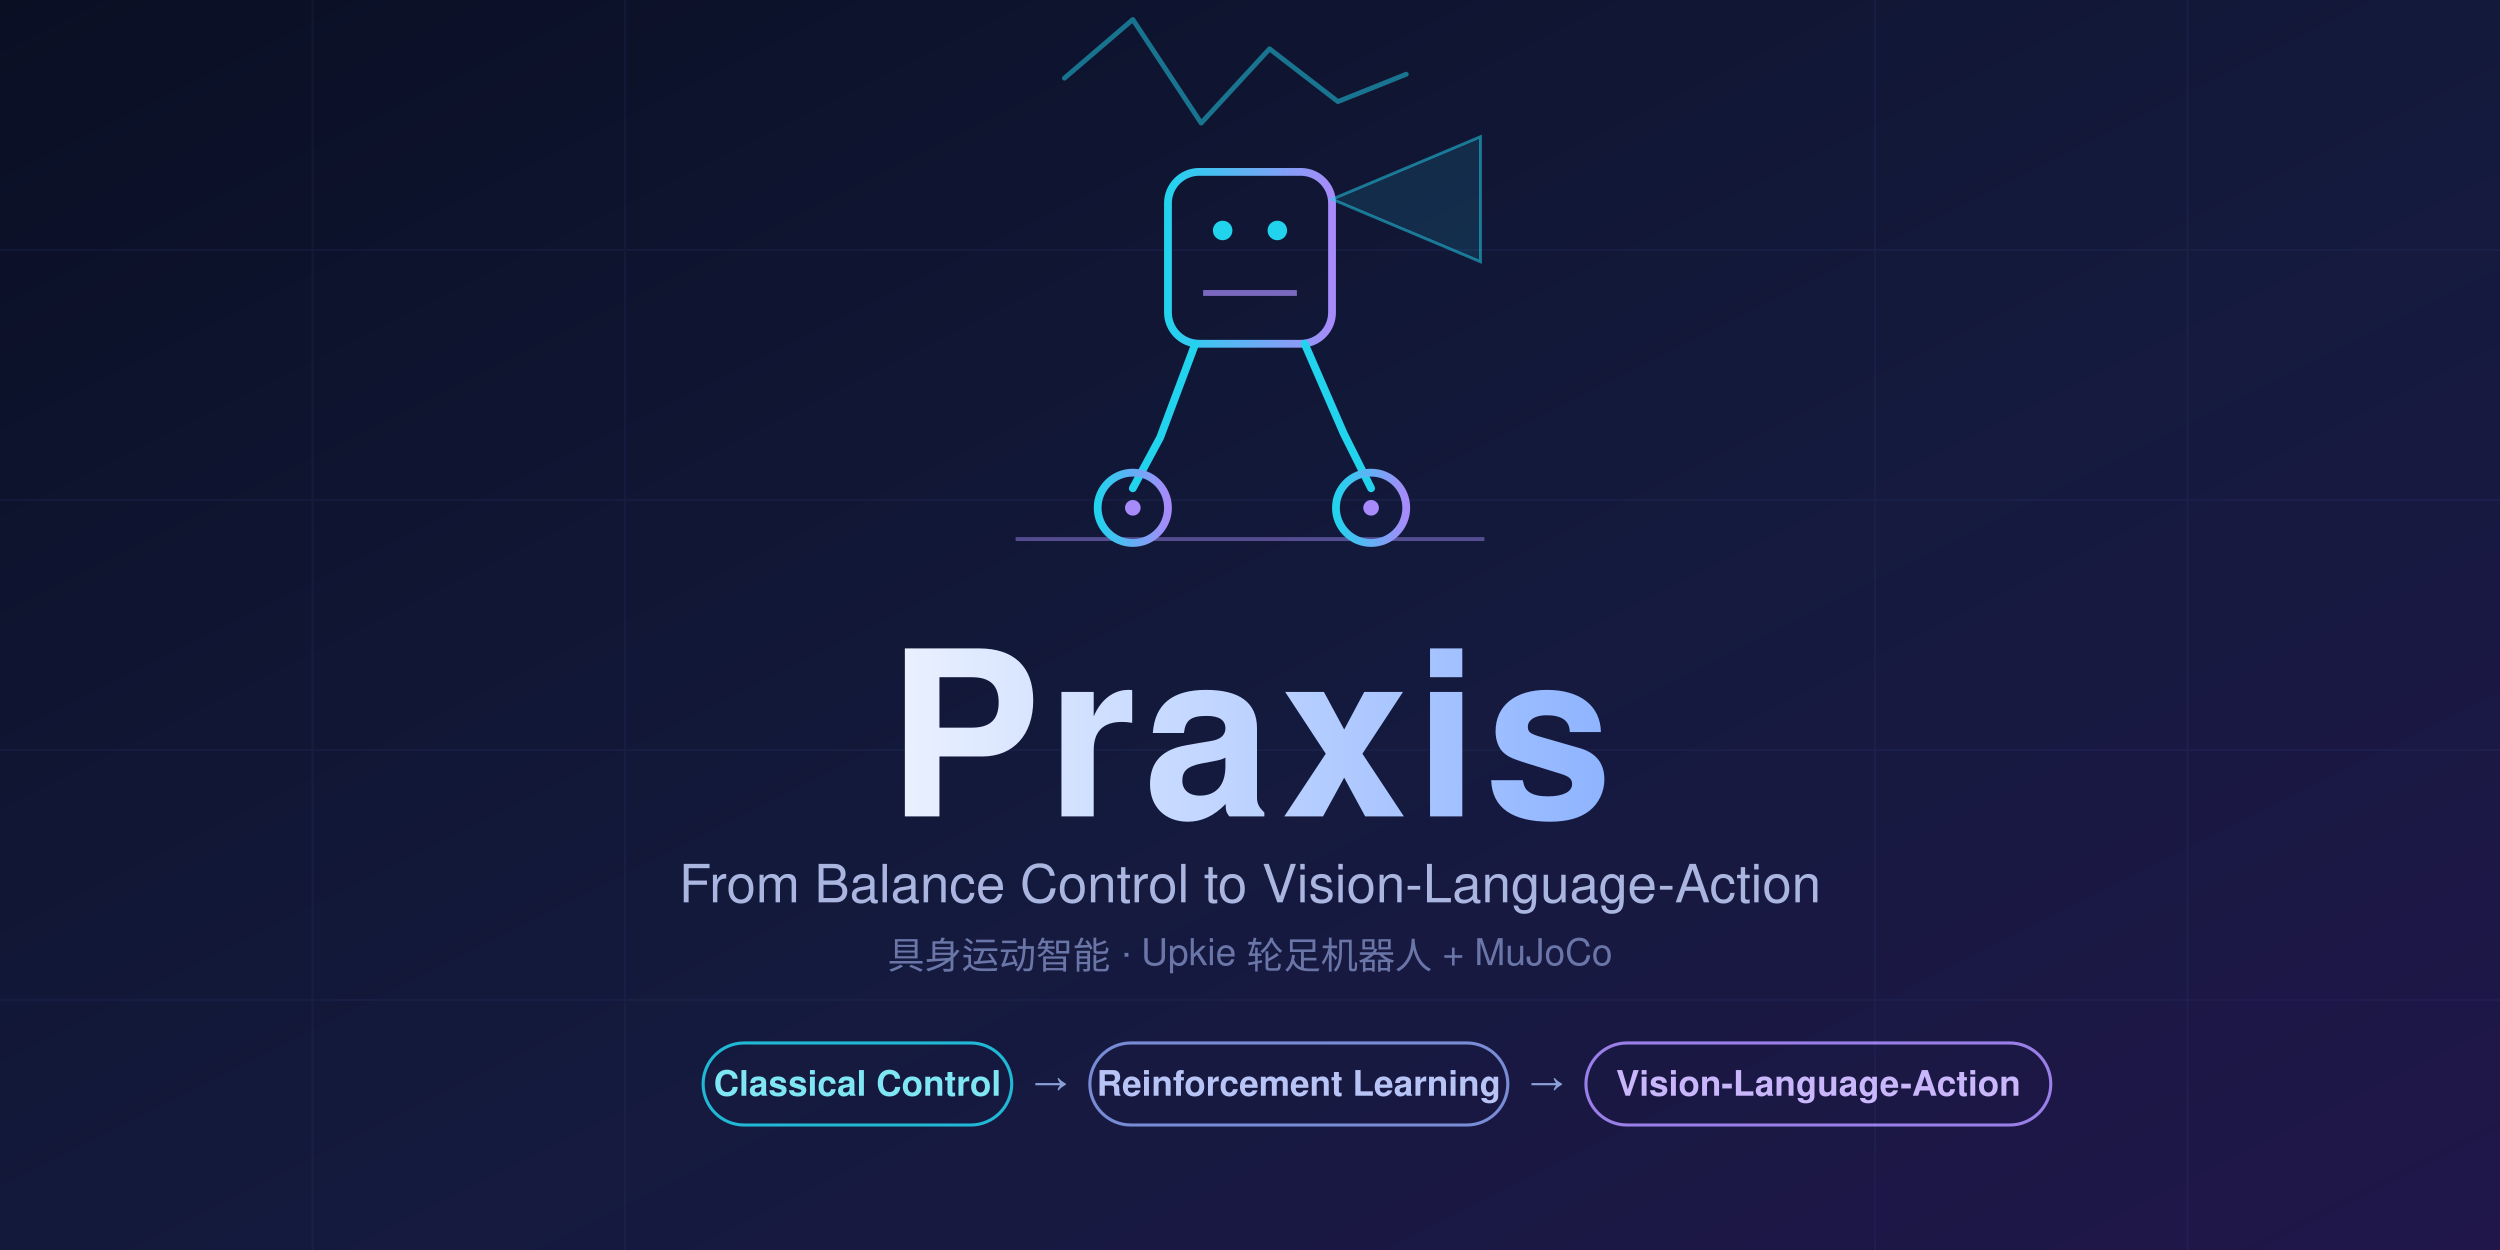
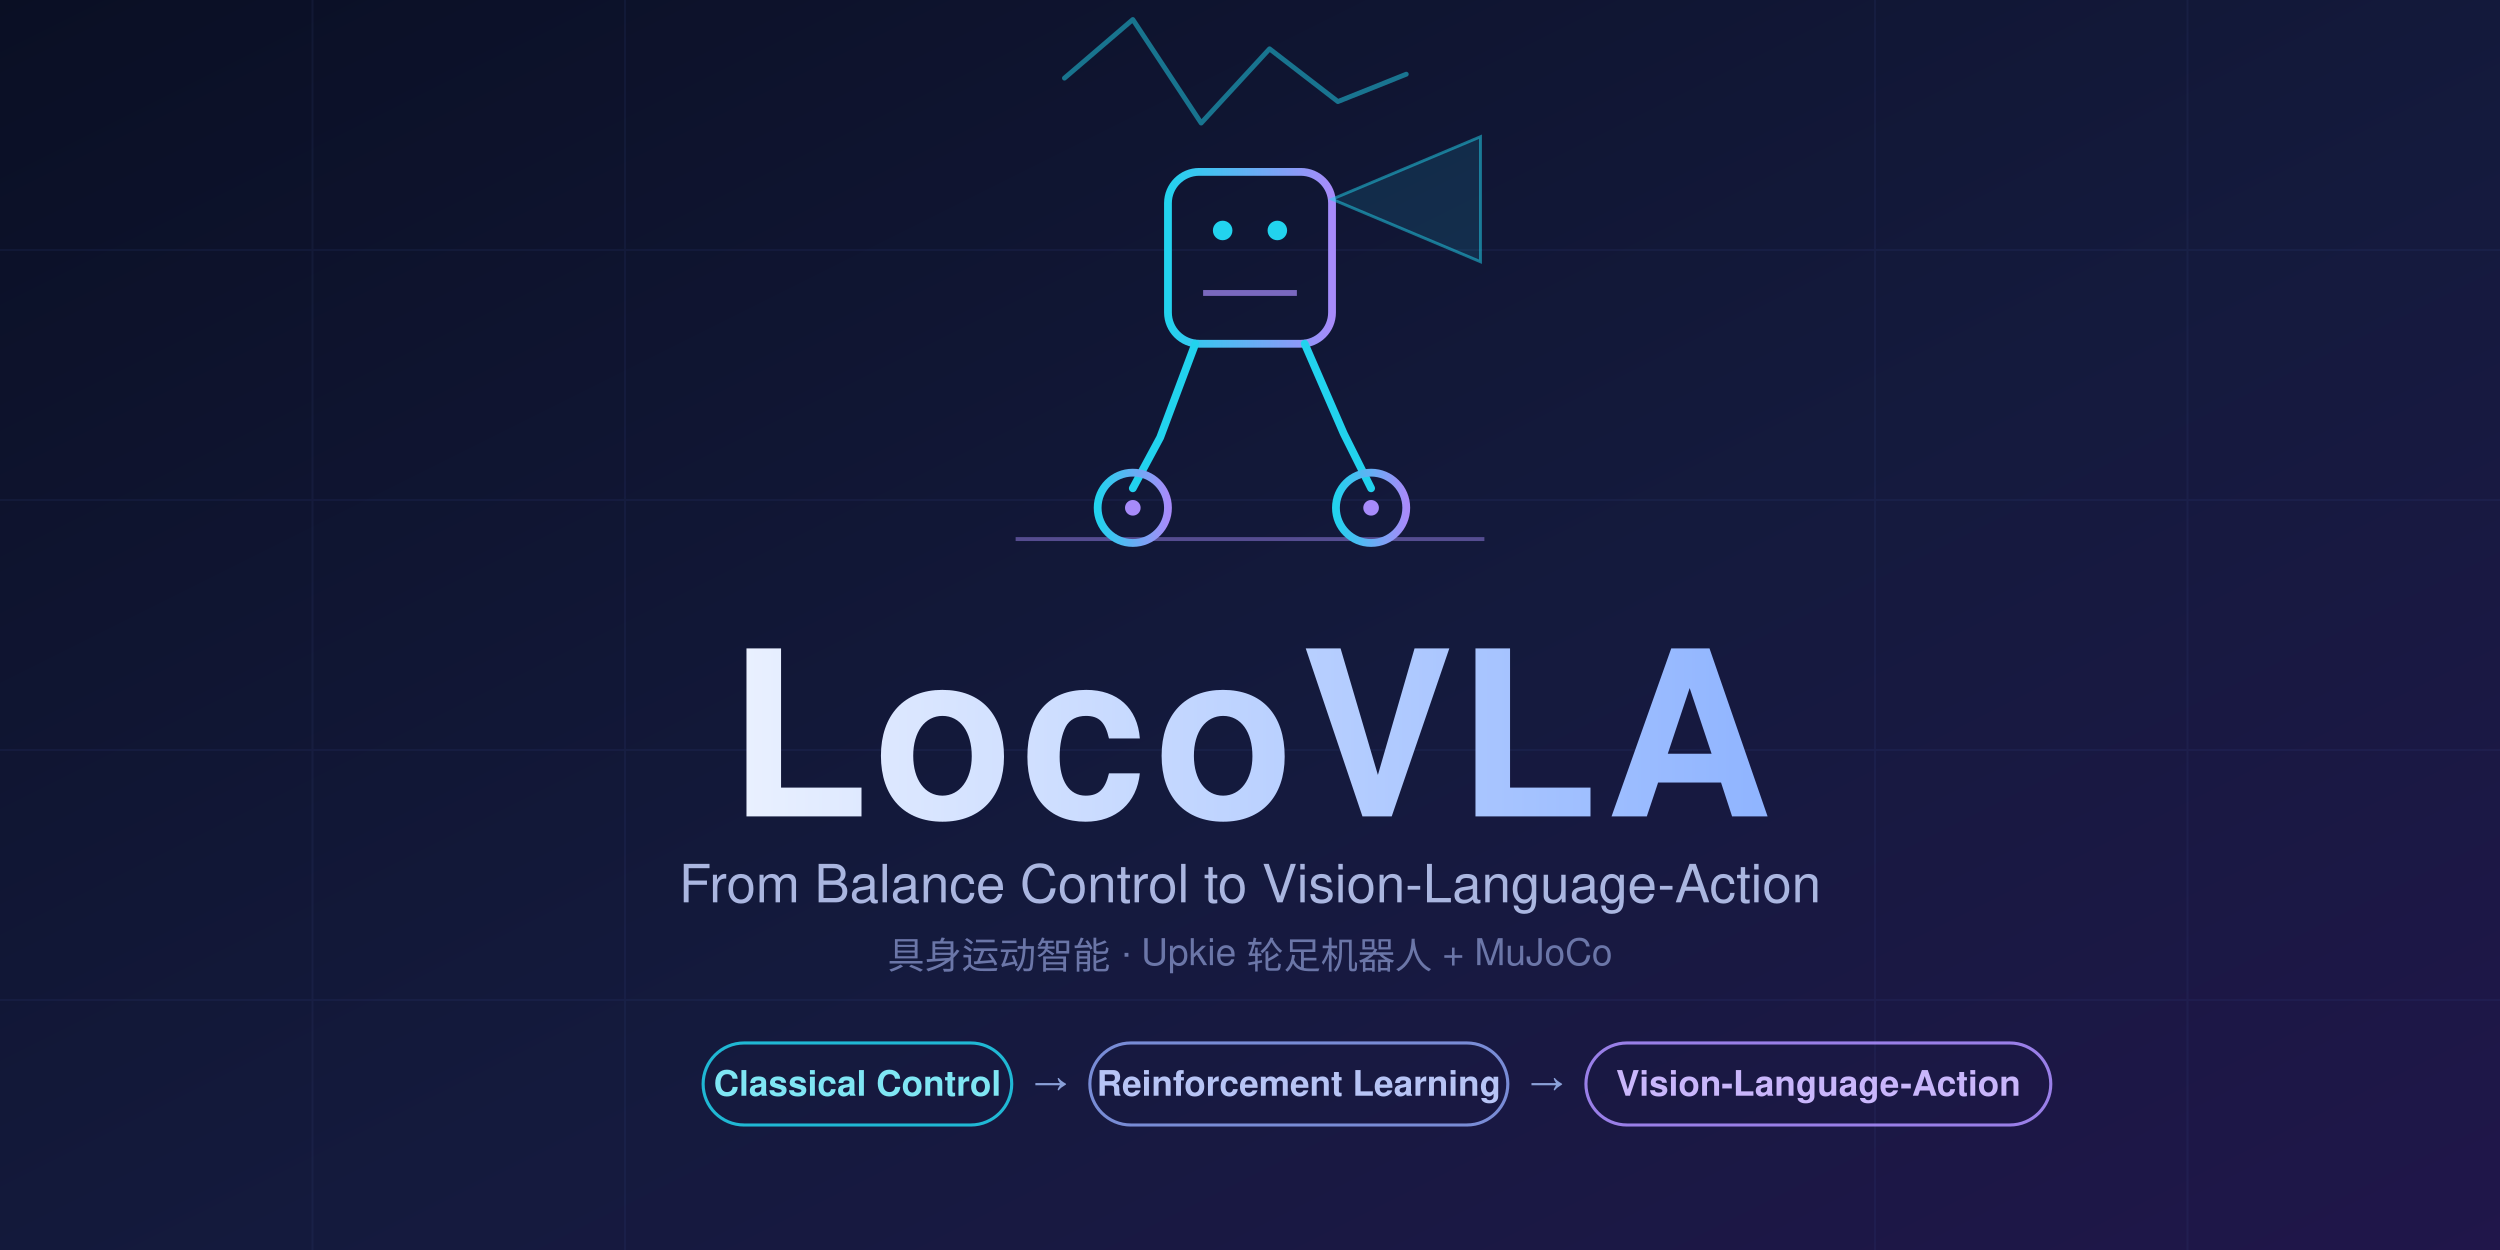
<svg xmlns="http://www.w3.org/2000/svg" viewBox="0 0 1280 640" width="1280" height="640" font-family="'Segoe UI', 'Helvetica Neue', Helvetica, Arial, sans-serif">
  <defs>
    <linearGradient id="bg" x1="0" y1="0" x2="1" y2="1">
      <stop offset="0" stop-color="#0a0f24" />
      <stop offset="0.55" stop-color="#141a3d" />
      <stop offset="1" stop-color="#20164a" />
    </linearGradient>
    <linearGradient id="title" x1="0" y1="0" x2="1" y2="0">
      <stop offset="0" stop-color="#e9f0ff" />
      <stop offset="1" stop-color="#8fb4ff" />
    </linearGradient>
    <linearGradient id="accent" x1="0" y1="0" x2="1" y2="0">
      <stop offset="0" stop-color="#22d3ee" />
      <stop offset="1" stop-color="#a78bfa" />
    </linearGradient>
  </defs>
  <rect width="1280" height="640" fill="url(#bg)" />
  <g stroke="#3a4a8c" stroke-width="1" opacity="0.13">
    <line x1="0" y1="128" x2="1280" y2="128" />
    <line x1="0" y1="256" x2="1280" y2="256" />
    <line x1="0" y1="384" x2="1280" y2="384" />
    <line x1="0" y1="512" x2="1280" y2="512" />
    <line x1="160" y1="0" x2="160" y2="640" />
    <line x1="320" y1="0" x2="320" y2="640" />
    <line x1="1120" y1="0" x2="1120" y2="640" />
    <line x1="960" y1="0" x2="960" y2="640" />
  </g>
  <g transform="translate(640 158)">
    <polyline points="-95,-118 -60,-148 -25,-95 10,-133 45,-106 80,-120" fill="none" stroke="#22d3ee" stroke-width="2.5" opacity="0.5" stroke-linecap="round" stroke-linejoin="round" />
    <line x1="-120" y1="118" x2="120" y2="118" stroke="#a78bfa" stroke-width="2" opacity="0.45" />
    <rect x="-42" y="-70" width="84" height="88" rx="16" fill="none" stroke="url(#accent)" stroke-width="4" />
    <circle cx="-14" cy="-40" r="5" fill="#22d3ee" />
    <circle cx="14" cy="-40" r="5" fill="#22d3ee" />
    <line x1="-24" y1="-8" x2="24" y2="-8" stroke="#a78bfa" stroke-width="3" opacity="0.7" />
    <polyline points="-28,18 -46,66 -60,92" fill="none" stroke="#22d3ee" stroke-width="4" stroke-linecap="round" stroke-linejoin="round" />
    <circle cx="-60" cy="102" r="18" fill="none" stroke="url(#accent)" stroke-width="4" />
    <circle cx="-60" cy="102" r="4" fill="#a78bfa" />
    <polyline points="28,18 48,64 62,92" fill="none" stroke="#22d3ee" stroke-width="4" stroke-linecap="round" stroke-linejoin="round" />
    <circle cx="62" cy="102" r="18" fill="none" stroke="url(#accent)" stroke-width="4" />
    <circle cx="62" cy="102" r="4" fill="#a78bfa" />
    <polygon points="42,-56 118,-88 118,-24" fill="#22d3ee" opacity="0.12" />
    <polygon points="42,-56 118,-88 118,-24" fill="none" stroke="#22d3ee" stroke-width="1.5" opacity="0.5" />
  </g>
-   <text x="640" y="418" text-anchor="middle" fill="url(#title)" font-size="118" font-weight="700" letter-spacing="3">Praxis</text>
+   <text x="640" y="418" text-anchor="middle" fill="url(#title)" font-size="118" font-weight="700" letter-spacing="3">LocoVLA</text>
  <text x="640" y="462" text-anchor="middle" fill="#aab6e0" font-size="27" font-weight="500">From Balance Control to Vision-Language-Action</text>
  <text x="640" y="496" text-anchor="middle" fill="#6b76a8" font-size="19">具身运动智能 · Upkie 轮足机器人 + MuJoCo</text>
  <g font-size="18" font-weight="600" text-anchor="middle">
    <rect x="360" y="534" width="158" height="42" rx="21" fill="none" stroke="#22d3ee" stroke-width="1.6" opacity="0.85" />
    <text x="439" y="561" fill="#7fe6f4">Classical Control</text>
    <text x="538" y="561" fill="#8aa0d8" font-size="19">→</text>
    <rect x="558" y="534" width="214" height="42" rx="21" fill="none" stroke="#8aa0f0" stroke-width="1.6" opacity="0.85" />
    <text x="665" y="561" fill="#b7c4f5">Reinforcement Learning</text>
    <text x="792" y="561" fill="#8aa0d8" font-size="19">→</text>
    <rect x="812" y="534" width="238" height="42" rx="21" fill="none" stroke="#a78bfa" stroke-width="1.6" opacity="0.9" />
    <text x="931" y="561" fill="#c9b6fb">Vision-Language-Action</text>
  </g>
</svg>
